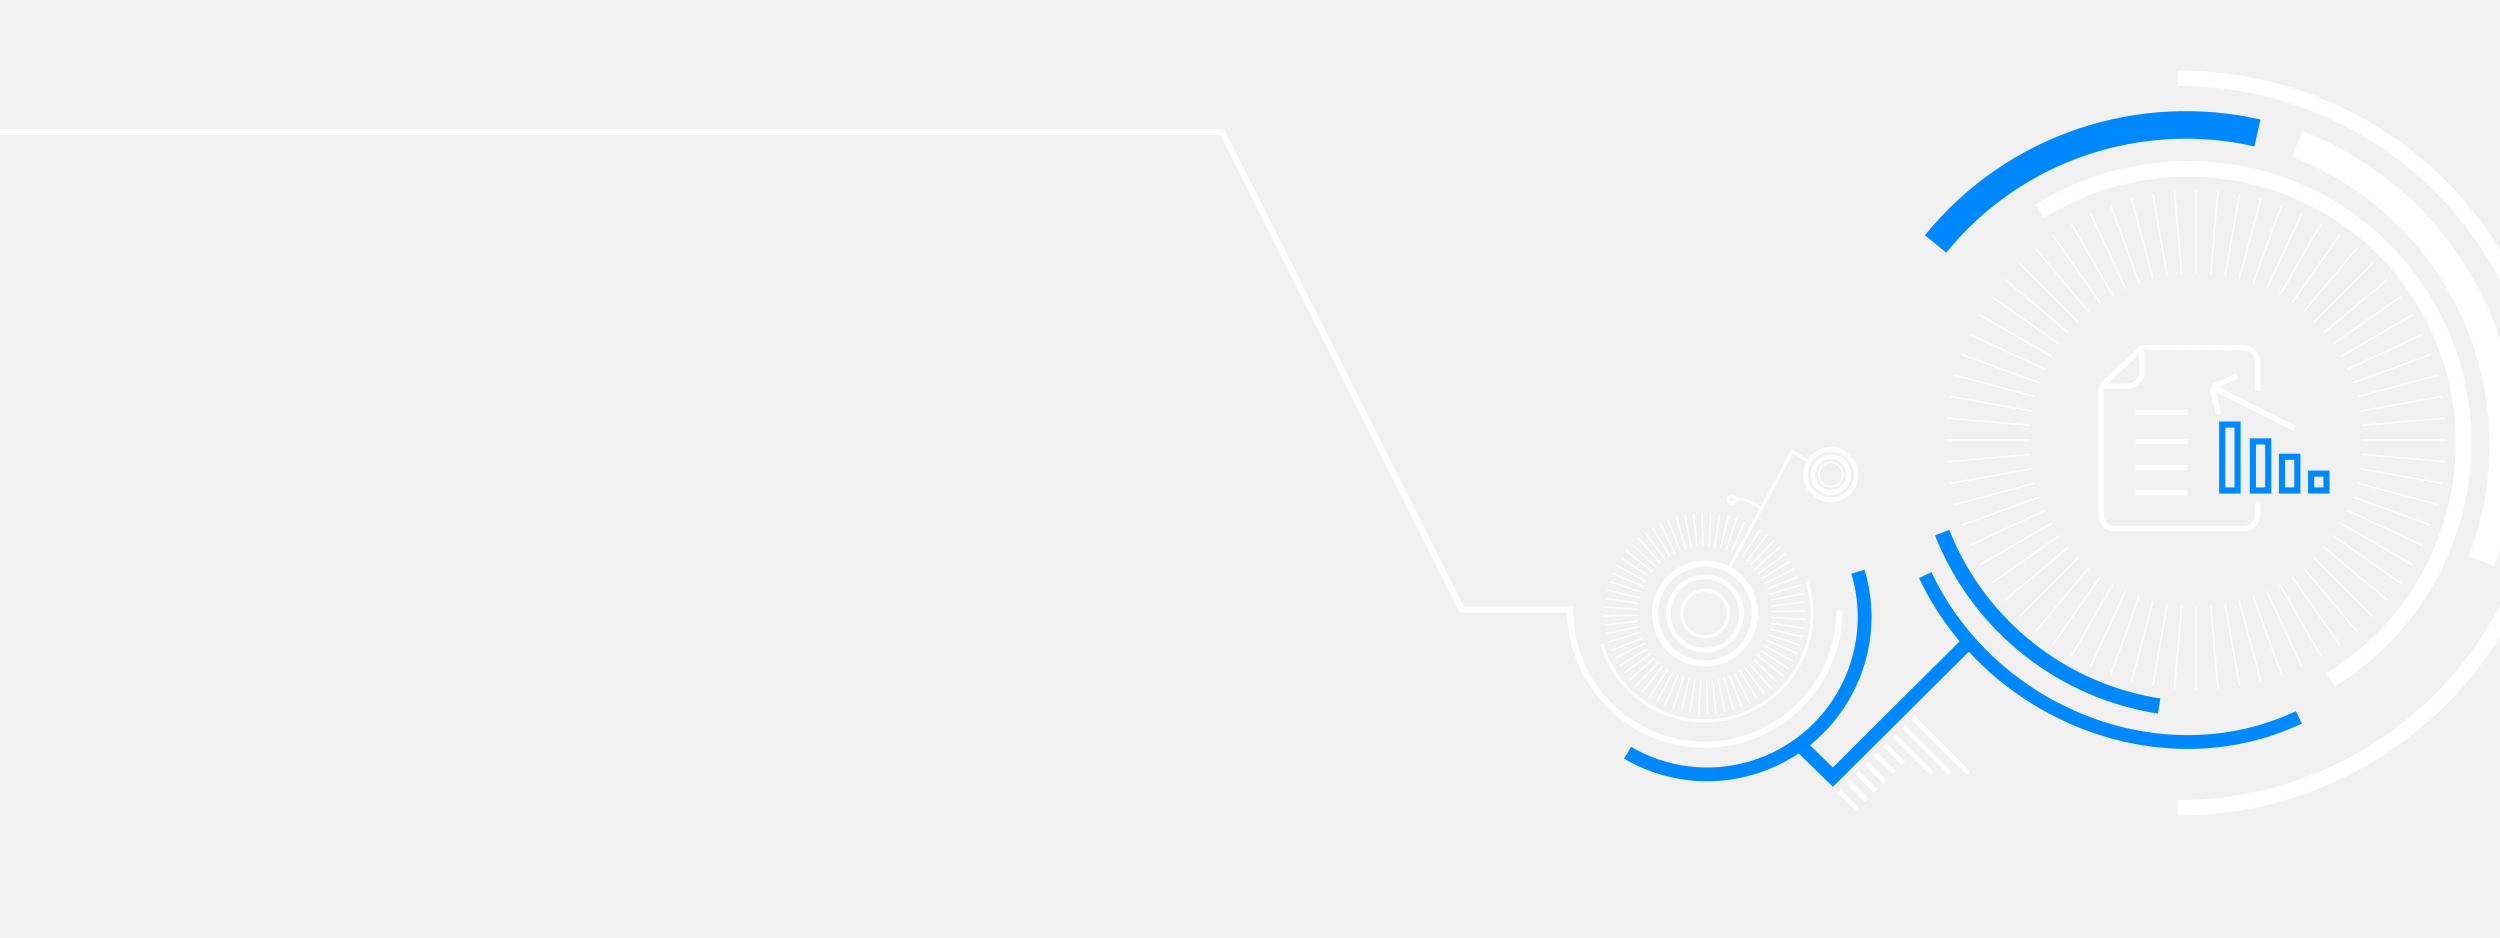
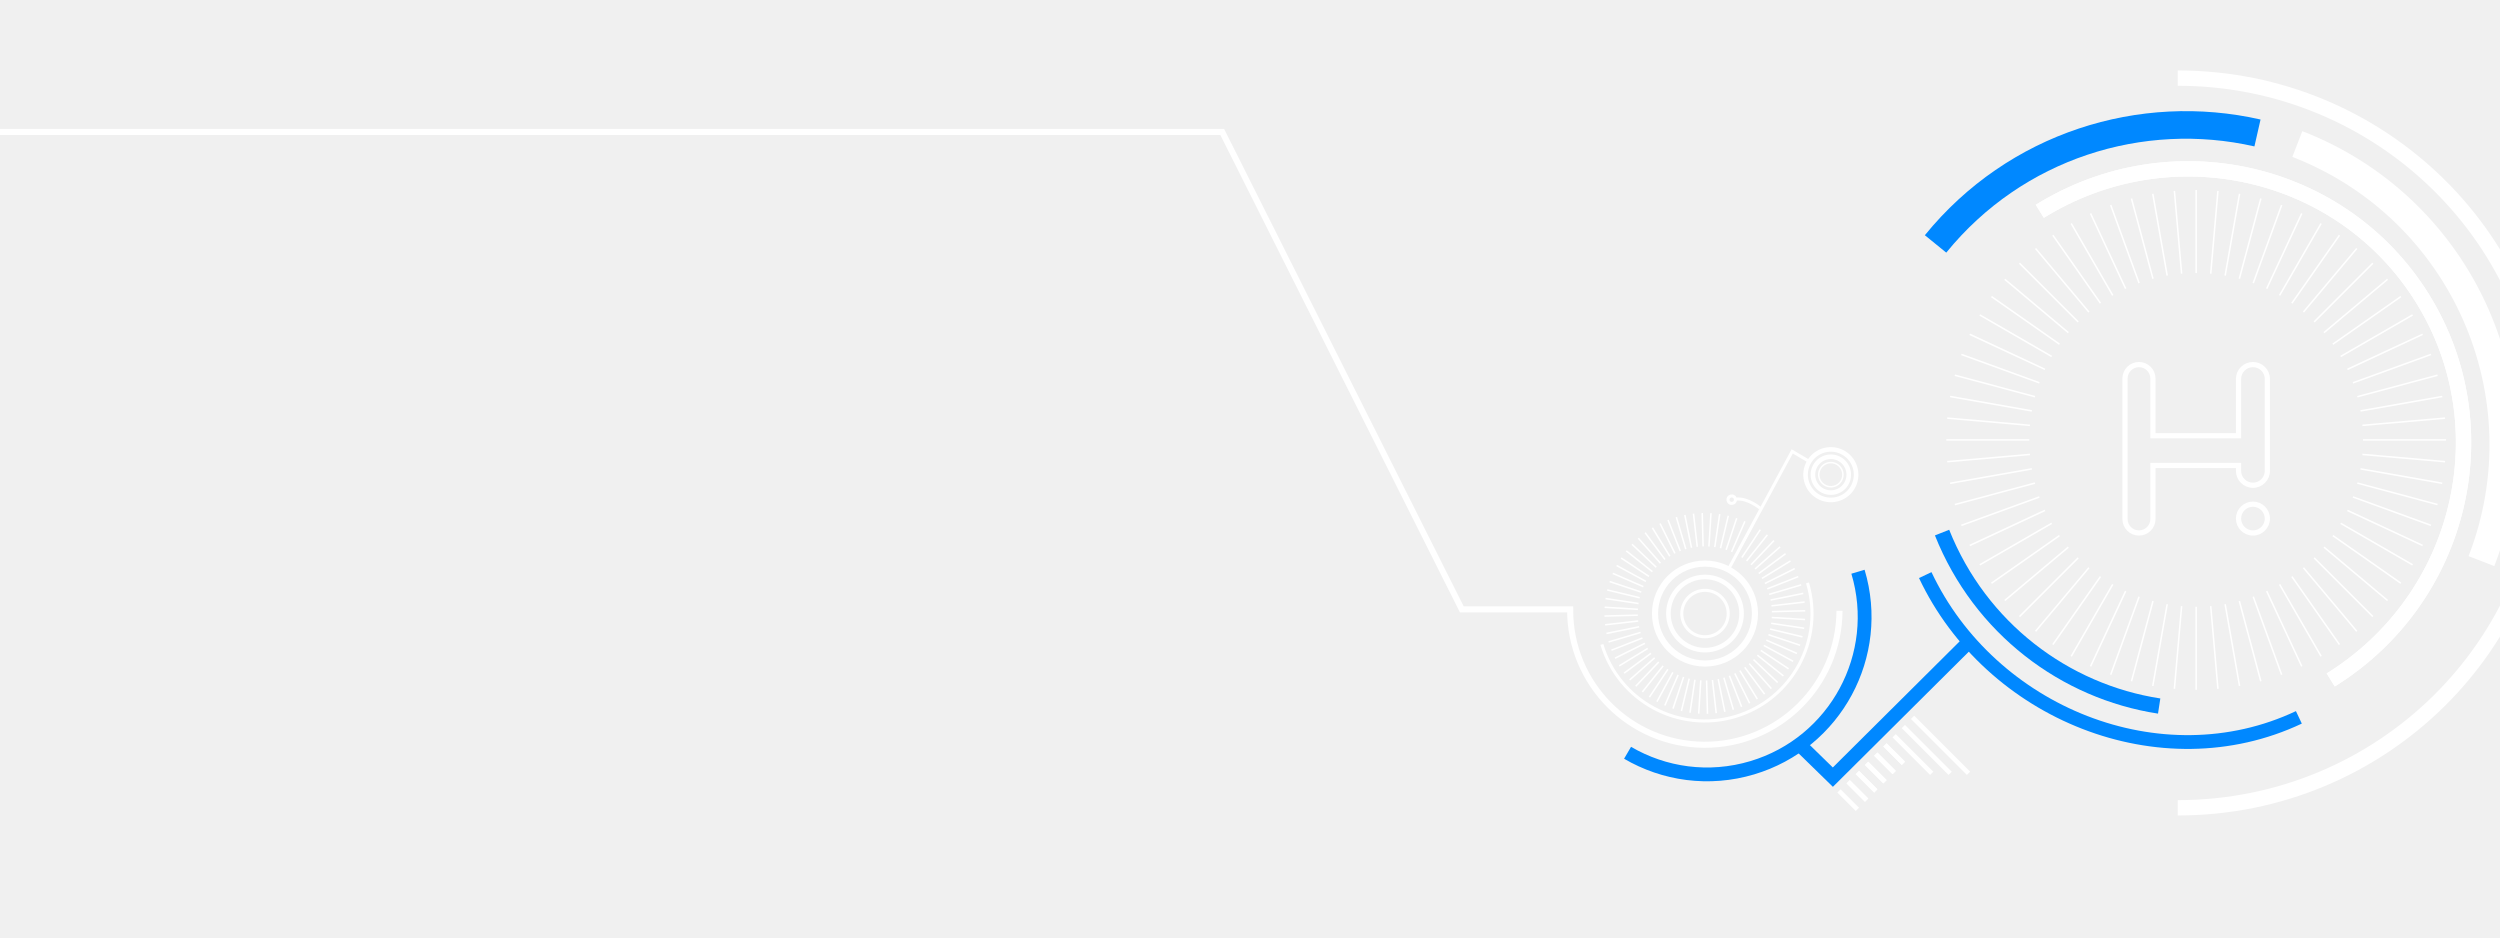
<svg xmlns="http://www.w3.org/2000/svg" width="1440" height="540" viewBox="0 0 1440 540" fill="none">
  <path d="M1254.39 465.296C1371.92 465.296 1467.19 371.208 1467.19 255.146C1467.19 139.083 1371.92 44.996 1254.39 44.996" stroke="white" stroke-width="8.83" />
  <path d="M1342.49 391.654C1417.96 344.81 1441.62 246.408 1395.34 171.868C1349.07 97.327 1250.39 74.875 1174.93 121.719" stroke="white" stroke-width="8.83" />
  <path d="M1342.49 391.654C1417.96 344.81 1441.62 246.408 1395.34 171.868C1349.07 97.327 1250.39 74.875 1174.93 121.719" stroke="white" stroke-width="8.83" />
  <path d="M1118.62 306.767C1140.63 361.945 1189.41 398.346 1243.68 406.677" stroke="#0088FF" stroke-width="8.83" />
  <path d="M1429.31 323.21C1466.36 227.582 1418.88 120.021 1323.26 82.964" stroke="white" stroke-width="15.894" stroke-linejoin="round" />
  <path d="M1114.88 140.503C1160.98 83.82 1233.59 61.402 1300.31 76.588" stroke="#0088FF" stroke-width="15.894" stroke-linejoin="round" />
  <path d="M1133.87 369.934L1055.72 447.637L1037.62 429.977" stroke="#0088FF" stroke-width="7.947" />
  <path d="M1059.25 455.583L1069.85 466.178" stroke="white" stroke-width="2.649" />
  <path d="M1064.55 450.285L1075.15 460.881" stroke="white" stroke-width="2.649" />
  <path d="M1064.55 450.285L1075.15 460.881" stroke="white" stroke-width="2.649" />
  <path d="M1069.85 444.987L1080.45 455.583" stroke="white" stroke-width="2.649" />
  <path d="M1069.85 444.987L1080.45 455.583" stroke="white" stroke-width="2.649" />
  <path d="M1075.15 439.689L1085.74 450.285" stroke="white" stroke-width="2.649" />
  <path d="M1075.15 439.689L1085.74 450.285" stroke="white" stroke-width="2.649" />
  <path d="M1080.45 434.391L1091.04 444.987" stroke="white" stroke-width="2.649" />
  <path d="M1080.45 434.391L1091.04 444.987" stroke="white" stroke-width="2.649" />
  <path d="M1085.74 429.093L1096.34 439.689" stroke="white" stroke-width="2.649" />
  <path d="M1085.74 429.093L1096.34 439.689" stroke="white" stroke-width="2.649" />
  <path d="M1091.04 423.795L1112.67 445.428" stroke="white" stroke-width="2.649" />
  <path d="M1096.34 418.497L1123.27 445.428" stroke="white" stroke-width="2.649" />
  <path d="M1101.64 413.199L1133.87 445.428" stroke="white" stroke-width="2.649" />
  <path d="M1010.86 353.41C1010.86 369.306 997.973 382.192 982.077 382.192C966.182 382.192 953.296 369.306 953.296 353.41C953.296 337.515 966.182 324.629 982.077 324.629C997.973 324.629 1010.86 337.515 1010.86 353.41Z" stroke="white" stroke-width="3.532" />
  <path d="M1003.15 353.411C1003.15 365.051 993.718 374.488 982.078 374.488C970.437 374.488 961 365.051 961 353.411C961 341.77 970.437 332.334 982.078 332.334C993.718 332.334 1003.15 341.77 1003.15 353.411Z" stroke="white" stroke-width="2.649" />
  <path d="M995.45 353.411C995.45 360.796 989.463 366.784 982.077 366.784C974.692 366.784 968.705 360.796 968.705 353.411C968.705 346.025 974.692 340.038 982.077 340.038C989.463 340.038 995.45 346.025 995.45 353.411Z" stroke="white" stroke-width="1.766" />
  <path d="M980.982 314.718L980.48 295.51" stroke="white" stroke-width="0.883" />
  <path d="M983.506 411.141L983.003 391.933" stroke="white" stroke-width="0.883" />
  <path d="M977.621 314.953L975.447 295.862" stroke="white" stroke-width="0.883" />
  <path d="M988.539 410.789L986.364 391.698" stroke="white" stroke-width="0.883" />
  <path d="M974.294 315.48L970.463 296.651" stroke="white" stroke-width="0.883" />
  <path d="M993.522 410L989.692 391.171" stroke="white" stroke-width="0.883" />
  <path d="M971.024 316.295L965.568 297.871" stroke="white" stroke-width="0.883" />
  <path d="M998.418 408.779L992.961 390.356" stroke="white" stroke-width="0.883" />
  <path d="M967.839 317.392L960.797 299.514" stroke="white" stroke-width="0.883" />
  <path d="M1003.19 407.137L996.147 389.259" stroke="white" stroke-width="0.883" />
  <path d="M964.761 318.762L956.188 301.566" stroke="white" stroke-width="0.883" />
  <path d="M1007.8 405.085L999.225 387.889" stroke="white" stroke-width="0.883" />
  <path d="M961.814 320.395L951.775 304.012" stroke="white" stroke-width="0.883" />
  <path d="M1012.21 402.639L1002.17 386.256" stroke="white" stroke-width="0.883" />
  <path d="M959.021 322.279L947.592 306.833" stroke="white" stroke-width="0.883" />
  <path d="M1016.39 399.817L1004.96 384.372" stroke="white" stroke-width="0.883" />
  <path d="M956.402 324.4L943.671 310.009" stroke="white" stroke-width="0.883" />
  <path d="M1020.31 396.642L1007.58 382.251" stroke="white" stroke-width="0.883" />
  <path d="M953.979 326.74L940.041 313.513" stroke="white" stroke-width="0.883" />
  <path d="M1023.94 393.137L1010.01 379.911" stroke="white" stroke-width="0.883" />
  <path d="M951.768 329.283L936.731 317.321" stroke="white" stroke-width="0.883" />
  <path d="M1027.25 389.33L1012.22 377.368" stroke="white" stroke-width="0.883" />
  <path d="M949.788 332.008L933.765 321.403" stroke="white" stroke-width="0.883" />
  <path d="M1030.22 385.248L1014.2 374.642" stroke="white" stroke-width="0.883" />
  <path d="M948.052 334.896L931.167 325.728" stroke="white" stroke-width="0.883" />
  <path d="M1032.82 380.923L1015.93 371.754" stroke="white" stroke-width="0.883" />
  <path d="M946.575 337.925L928.955 330.263" stroke="white" stroke-width="0.883" />
  <path d="M1035.03 376.388L1017.41 368.726" stroke="white" stroke-width="0.883" />
  <path d="M945.368 341.07L927.146 334.973" stroke="white" stroke-width="0.883" />
  <path d="M1036.84 371.678L1018.62 365.581" stroke="white" stroke-width="0.883" />
  <path d="M944.439 344.309L925.756 339.823" stroke="white" stroke-width="0.883" />
  <path d="M1038.23 366.828L1019.55 362.342" stroke="white" stroke-width="0.883" />
  <path d="M943.796 347.616L924.793 344.776" stroke="white" stroke-width="0.883" />
  <path d="M1039.19 361.875L1020.19 359.035" stroke="white" stroke-width="0.883" />
  <path d="M943.444 350.967L924.265 349.794" stroke="white" stroke-width="0.883" />
  <path d="M1039.72 356.857L1020.54 355.684" stroke="white" stroke-width="0.883" />
  <path d="M943.385 354.336L924.177 354.838" stroke="white" stroke-width="0.883" />
  <path d="M1039.81 351.812L1020.6 352.315" stroke="white" stroke-width="0.883" />
  <path d="M943.62 357.697L924.529 359.872" stroke="white" stroke-width="0.883" />
  <path d="M1039.46 346.779L1020.37 348.954" stroke="white" stroke-width="0.883" />
  <path d="M944.147 361.025L925.318 364.855" stroke="white" stroke-width="0.883" />
  <path d="M1038.67 341.796L1019.84 345.626" stroke="white" stroke-width="0.883" />
  <path d="M944.962 364.294L926.539 369.751" stroke="white" stroke-width="0.883" />
  <path d="M1037.45 336.9L1019.02 342.357" stroke="white" stroke-width="0.883" />
  <path d="M946.059 367.479L928.181 374.521" stroke="white" stroke-width="0.883" />
  <path d="M1035.8 332.13L1017.93 339.171" stroke="white" stroke-width="0.883" />
  <path d="M947.429 370.557L930.233 379.13" stroke="white" stroke-width="0.883" />
  <path d="M1033.75 327.52L1016.56 336.093" stroke="white" stroke-width="0.883" />
  <path d="M949.063 373.504L932.679 383.543" stroke="white" stroke-width="0.883" />
  <path d="M1031.31 323.107L1014.92 333.147" stroke="white" stroke-width="0.883" />
  <path d="M950.947 376.297L935.501 387.726" stroke="white" stroke-width="0.883" />
  <path d="M1028.48 318.924L1013.04 330.353" stroke="white" stroke-width="0.883" />
  <path d="M953.067 378.916L938.676 391.647" stroke="white" stroke-width="0.883" />
  <path d="M1025.31 315.003L1010.92 327.735" stroke="white" stroke-width="0.883" />
  <path d="M955.407 381.34L942.181 395.277" stroke="white" stroke-width="0.883" />
  <path d="M1021.8 311.374L1008.58 325.311" stroke="white" stroke-width="0.883" />
  <path d="M957.95 383.55L945.989 398.587" stroke="white" stroke-width="0.883" />
  <path d="M1018 308.064L1006.04 323.101" stroke="white" stroke-width="0.883" />
  <path d="M960.676 385.531L950.07 401.553" stroke="white" stroke-width="0.883" />
  <path d="M1013.92 305.098L1003.31 321.12" stroke="white" stroke-width="0.883" />
  <path d="M963.564 387.266L954.395 404.152" stroke="white" stroke-width="0.883" />
  <path d="M1009.59 302.499L1000.42 319.385" stroke="white" stroke-width="0.883" />
  <path d="M966.592 388.743L958.93 406.364" stroke="white" stroke-width="0.883" />
  <path d="M1005.06 300.287L997.393 317.908" stroke="white" stroke-width="0.883" />
  <path d="M969.738 389.95L963.64 408.172" stroke="white" stroke-width="0.883" />
  <path d="M1000.35 298.479L994.248 316.7" stroke="white" stroke-width="0.883" />
  <path d="M972.976 390.879L968.49 409.563" stroke="white" stroke-width="0.883" />
  <path d="M995.495 297.088L991.009 315.772" stroke="white" stroke-width="0.883" />
  <path d="M976.284 391.522L973.443 410.525" stroke="white" stroke-width="0.883" />
  <path d="M990.542 296.125L987.702 315.129" stroke="white" stroke-width="0.883" />
  <path d="M979.634 391.874L978.461 411.053" stroke="white" stroke-width="0.883" />
  <path d="M985.525 295.598L984.351 314.776" stroke="white" stroke-width="0.883" />
  <path d="M1264.99 157.27V109.454" stroke="white" stroke-width="0.883" />
  <path d="M1264.99 397.306V349.49" stroke="white" stroke-width="0.883" />
  <path d="M1256.61 157.635L1252.45 110.001" stroke="white" stroke-width="0.883" />
  <path d="M1277.53 396.758L1273.37 349.124" stroke="white" stroke-width="0.883" />
  <path d="M1248.3 158.73L1240 111.64" stroke="white" stroke-width="0.883" />
  <path d="M1289.98 395.119L1281.68 348.03" stroke="white" stroke-width="0.883" />
  <path d="M1240.11 160.544L1227.74 114.358" stroke="white" stroke-width="0.883" />
  <path d="M1302.24 392.402L1289.86 346.215" stroke="white" stroke-width="0.883" />
  <path d="M1232.12 163.066L1215.76 118.133" stroke="white" stroke-width="0.883" />
  <path d="M1314.22 388.626L1297.86 343.694" stroke="white" stroke-width="0.883" />
  <path d="M1224.37 166.274L1204.16 122.938" stroke="white" stroke-width="0.883" />
  <path d="M1325.82 383.821L1305.61 340.485" stroke="white" stroke-width="0.883" />
  <path d="M1216.93 170.146L1193.03 128.736" stroke="white" stroke-width="0.883" />
  <path d="M1336.95 378.024L1313.04 336.614" stroke="white" stroke-width="0.883" />
  <path d="M1209.86 174.651L1182.44 135.482" stroke="white" stroke-width="0.883" />
  <path d="M1347.54 371.277L1320.12 332.109" stroke="white" stroke-width="0.883" />
  <path d="M1203.21 179.755L1172.48 143.126" stroke="white" stroke-width="0.883" />
  <path d="M1357.5 363.634L1326.77 327.005" stroke="white" stroke-width="0.883" />
  <path d="M1197.03 185.42L1163.22 151.609" stroke="white" stroke-width="0.883" />
  <path d="M1366.76 355.151L1332.95 321.34" stroke="white" stroke-width="0.883" />
  <path d="M1191.36 191.601L1154.74 160.866" stroke="white" stroke-width="0.883" />
  <path d="M1375.24 345.894L1338.61 315.158" stroke="white" stroke-width="0.883" />
  <path d="M1186.26 198.253L1147.09 170.827" stroke="white" stroke-width="0.883" />
  <path d="M1382.89 335.933L1343.72 308.506" stroke="white" stroke-width="0.883" />
  <path d="M1181.76 205.325L1140.35 181.417" stroke="white" stroke-width="0.883" />
  <path d="M1389.63 325.343L1348.22 301.435" stroke="white" stroke-width="0.883" />
  <path d="M1177.88 212.762L1134.55 192.554" stroke="white" stroke-width="0.883" />
  <path d="M1395.43 314.206L1352.1 293.998" stroke="white" stroke-width="0.883" />
  <path d="M1174.68 220.508L1129.74 204.154" stroke="white" stroke-width="0.883" />
  <path d="M1400.24 302.605L1355.3 286.251" stroke="white" stroke-width="0.883" />
  <path d="M1172.15 228.505L1125.97 216.129" stroke="white" stroke-width="0.883" />
  <path d="M1404.01 290.631L1357.82 278.255" stroke="white" stroke-width="0.883" />
  <path d="M1170.34 236.69L1123.25 228.387" stroke="white" stroke-width="0.883" />
  <path d="M1406.73 278.372L1359.64 270.069" stroke="white" stroke-width="0.883" />
  <path d="M1169.25 245.003L1121.61 240.836" stroke="white" stroke-width="0.883" />
  <path d="M1408.37 265.924L1360.73 261.756" stroke="white" stroke-width="0.883" />
  <path d="M1168.88 253.38H1121.06" stroke="white" stroke-width="0.883" />
  <path d="M1408.92 253.38H1361.1" stroke="white" stroke-width="0.883" />
  <path d="M1169.25 261.756L1121.61 265.924" stroke="white" stroke-width="0.883" />
  <path d="M1408.37 240.836L1360.73 245.003" stroke="white" stroke-width="0.883" />
  <path d="M1170.34 270.069L1123.25 278.372" stroke="white" stroke-width="0.883" />
  <path d="M1406.73 228.387L1359.64 236.69" stroke="white" stroke-width="0.883" />
  <path d="M1172.15 278.255L1125.97 290.631" stroke="white" stroke-width="0.883" />
  <path d="M1404.01 216.129L1357.82 228.505" stroke="white" stroke-width="0.883" />
  <path d="M1174.68 286.25L1129.74 302.604" stroke="white" stroke-width="0.883" />
  <path d="M1400.24 204.154L1355.3 220.508" stroke="white" stroke-width="0.883" />
  <path d="M1177.88 293.998L1134.55 314.205" stroke="white" stroke-width="0.883" />
  <path d="M1395.43 192.554L1352.1 212.762" stroke="white" stroke-width="0.883" />
  <path d="M1181.76 301.435L1140.35 325.343" stroke="white" stroke-width="0.883" />
  <path d="M1389.63 181.417L1348.22 205.325" stroke="white" stroke-width="0.883" />
  <path d="M1186.26 308.505L1147.09 335.931" stroke="white" stroke-width="0.883" />
  <path d="M1382.89 170.827L1343.72 198.253" stroke="white" stroke-width="0.883" />
  <path d="M1191.36 315.157L1154.74 345.893" stroke="white" stroke-width="0.883" />
  <path d="M1375.24 160.866L1338.61 191.601" stroke="white" stroke-width="0.883" />
  <path d="M1197.03 321.339L1163.22 355.151" stroke="white" stroke-width="0.883" />
  <path d="M1366.76 151.609L1332.95 185.42" stroke="white" stroke-width="0.883" />
  <path d="M1203.21 327.004L1172.48 363.634" stroke="white" stroke-width="0.883" />
  <path d="M1357.5 143.126L1326.77 179.755" stroke="white" stroke-width="0.883" />
  <path d="M1209.86 332.109L1182.44 371.277" stroke="white" stroke-width="0.883" />
  <path d="M1347.54 135.482L1320.12 174.651" stroke="white" stroke-width="0.883" />
  <path d="M1216.93 336.614L1193.03 378.024" stroke="white" stroke-width="0.883" />
  <path d="M1336.95 128.736L1313.04 170.146" stroke="white" stroke-width="0.883" />
  <path d="M1224.37 340.485L1204.16 383.821" stroke="white" stroke-width="0.883" />
  <path d="M1325.82 122.939L1305.61 166.275" stroke="white" stroke-width="0.883" />
  <path d="M1232.12 343.694L1215.76 388.626" stroke="white" stroke-width="0.883" />
  <path d="M1314.22 118.133L1297.86 163.066" stroke="white" stroke-width="0.883" />
  <path d="M1240.11 346.215L1227.74 392.402" stroke="white" stroke-width="0.883" />
  <path d="M1302.24 114.358L1289.86 160.544" stroke="white" stroke-width="0.883" />
  <path d="M1248.3 348.03L1240 395.119" stroke="white" stroke-width="0.883" />
  <path d="M1289.98 111.64L1281.68 158.73" stroke="white" stroke-width="0.883" />
  <path d="M1256.61 349.124L1252.45 396.758" stroke="white" stroke-width="0.883" />
  <path d="M1277.53 110.001L1273.37 157.635" stroke="white" stroke-width="0.883" />
-   <path d="M1233.64 200.401C1233.64 200.661 1233.64 208.308 1233.64 214.529C1233.64 218.918 1230.09 222.475 1225.7 222.475H1220.4C1220.4 222.475 1220.4 222.475 1220.4 222.475C1220.4 222.475 1210.24 222.475 1210.24 222.917C1210.24 224.339 1210.24 276.437 1210.24 296.671C1210.24 301.06 1213.8 304.593 1218.19 304.593H1292.36C1296.75 304.593 1300.31 301.035 1300.31 296.646V290.023M1233.64 200.401C1233.64 200.054 1274.78 200.252 1292.43 200.353C1296.8 200.378 1300.31 203.927 1300.31 208.295V225.124M1233.64 200.401L1210.24 222.475M1230.11 237.486H1260.13M1230.11 254.263H1260.13M1230.11 269.273H1260.13M1230.11 283.843H1260.13M1274.26 222.917L1321.5 246.757M1274.26 222.917L1277.79 238.369M1274.26 222.917L1288.39 216.736" stroke="white" stroke-width="3.095" />
-   <path d="M1280 282.518V244.55H1288.83V282.518H1280Z" stroke="#0088FF" stroke-width="3.532" />
-   <path d="M1297.66 282.518V254.263H1306.49V282.518H1297.66Z" stroke="#0088FF" stroke-width="3.532" />
-   <path d="M1314.44 282.518V263.092H1323.27V282.518H1314.44Z" stroke="#0088FF" stroke-width="3.532" />
-   <path d="M1331.21 282.518V272.805H1340.04V282.518H1331.21Z" stroke="#0088FF" stroke-width="3.532" />
  <path d="M1070.2 329.317C1084.57 377.306 1057.31 427.856 1009.32 442.222C984.228 449.734 958.432 445.865 937.477 433.6" stroke="#0088FF" stroke-width="7.947" />
  <path d="M1108.94 331.25C1146.45 410.758 1244.64 450.707 1324.15 413.199" stroke="#0088FF" stroke-width="7.947" />
  <path d="M922.681 371.197C932.471 403.899 966.917 422.473 999.619 412.683C1032.32 402.893 1050.9 368.447 1041.11 335.745" stroke="white" stroke-width="1.766" />
  <path d="M1059.55 351.833C1059.32 394.672 1024.41 429.214 981.567 428.984C938.727 428.754 904.186 393.84 904.415 351L842 351L703.999 76L-17 76" stroke="white" stroke-width="3.5" />
  <path d="M1013.84 292.737C1013.84 292.737 1006.67 286.636 999.867 287.496" stroke="white" stroke-width="1.766" />
  <path d="M995.694 327.708L1032.32 260.002L1041.3 265.312" stroke="white" stroke-width="1.766" />
  <path d="M1062.09 260.96C1068.97 265.117 1071.18 274.063 1067.02 280.943C1062.87 287.822 1053.92 290.029 1047.04 285.872C1040.16 281.715 1037.95 272.768 1042.11 265.889C1046.27 259.009 1055.21 256.803 1062.09 260.96Z" stroke="white" stroke-width="2.649" />
  <path d="M1059.9 264.583C1064.78 267.531 1066.35 273.875 1063.4 278.753C1060.45 283.63 1054.11 285.195 1049.23 282.248C1044.35 279.3 1042.79 272.956 1045.73 268.078C1048.68 263.201 1055.03 261.636 1059.9 264.583Z" stroke="white" stroke-width="2.649" />
  <path d="M1058.17 267.452C1061.46 269.442 1062.52 273.726 1060.53 277.02C1058.54 280.313 1054.26 281.37 1050.96 279.38C1047.67 277.389 1046.61 273.105 1048.6 269.812C1050.59 266.518 1054.88 265.461 1058.17 267.452Z" stroke="white" stroke-width="0.883" />
  <path d="M998.576 285.971C999.594 286.587 999.92 287.911 999.305 288.929C998.69 289.947 997.366 290.274 996.347 289.659C995.329 289.043 995.003 287.719 995.618 286.701C996.233 285.683 997.557 285.356 998.576 285.971Z" stroke="white" stroke-width="1.766" />
+   <path d="M1224 218.044V298.956C1224 303.398 1227.6 307 1232.04 307C1236.49 307 1240.09 303.398 1240.09 298.956V268.096H1289.39V271.204C1289.39 275.79 1293.11 279.508 1297.7 279.508C1302.28 279.508 1306 275.79 1306 271.204V218.304C1306 213.718 1302.28 210 1297.7 210C1293.11 210 1289.39 213.718 1289.39 218.304V250.979H1240.09V218.044C1240.09 213.602 1236.49 210 1232.04 210C1227.6 210 1224 213.602 1224 218.044Z" stroke="white" stroke-width="3" />
+   <path d="M1297.7 307C1302.28 307 1306 303.284 1306 298.701C1306 294.117 1302.28 290.401 1297.7 290.401C1293.11 290.401 1289.39 294.117 1289.39 298.701C1289.39 303.284 1293.11 307 1297.7 307Z" stroke="white" stroke-width="3" />
</svg>
